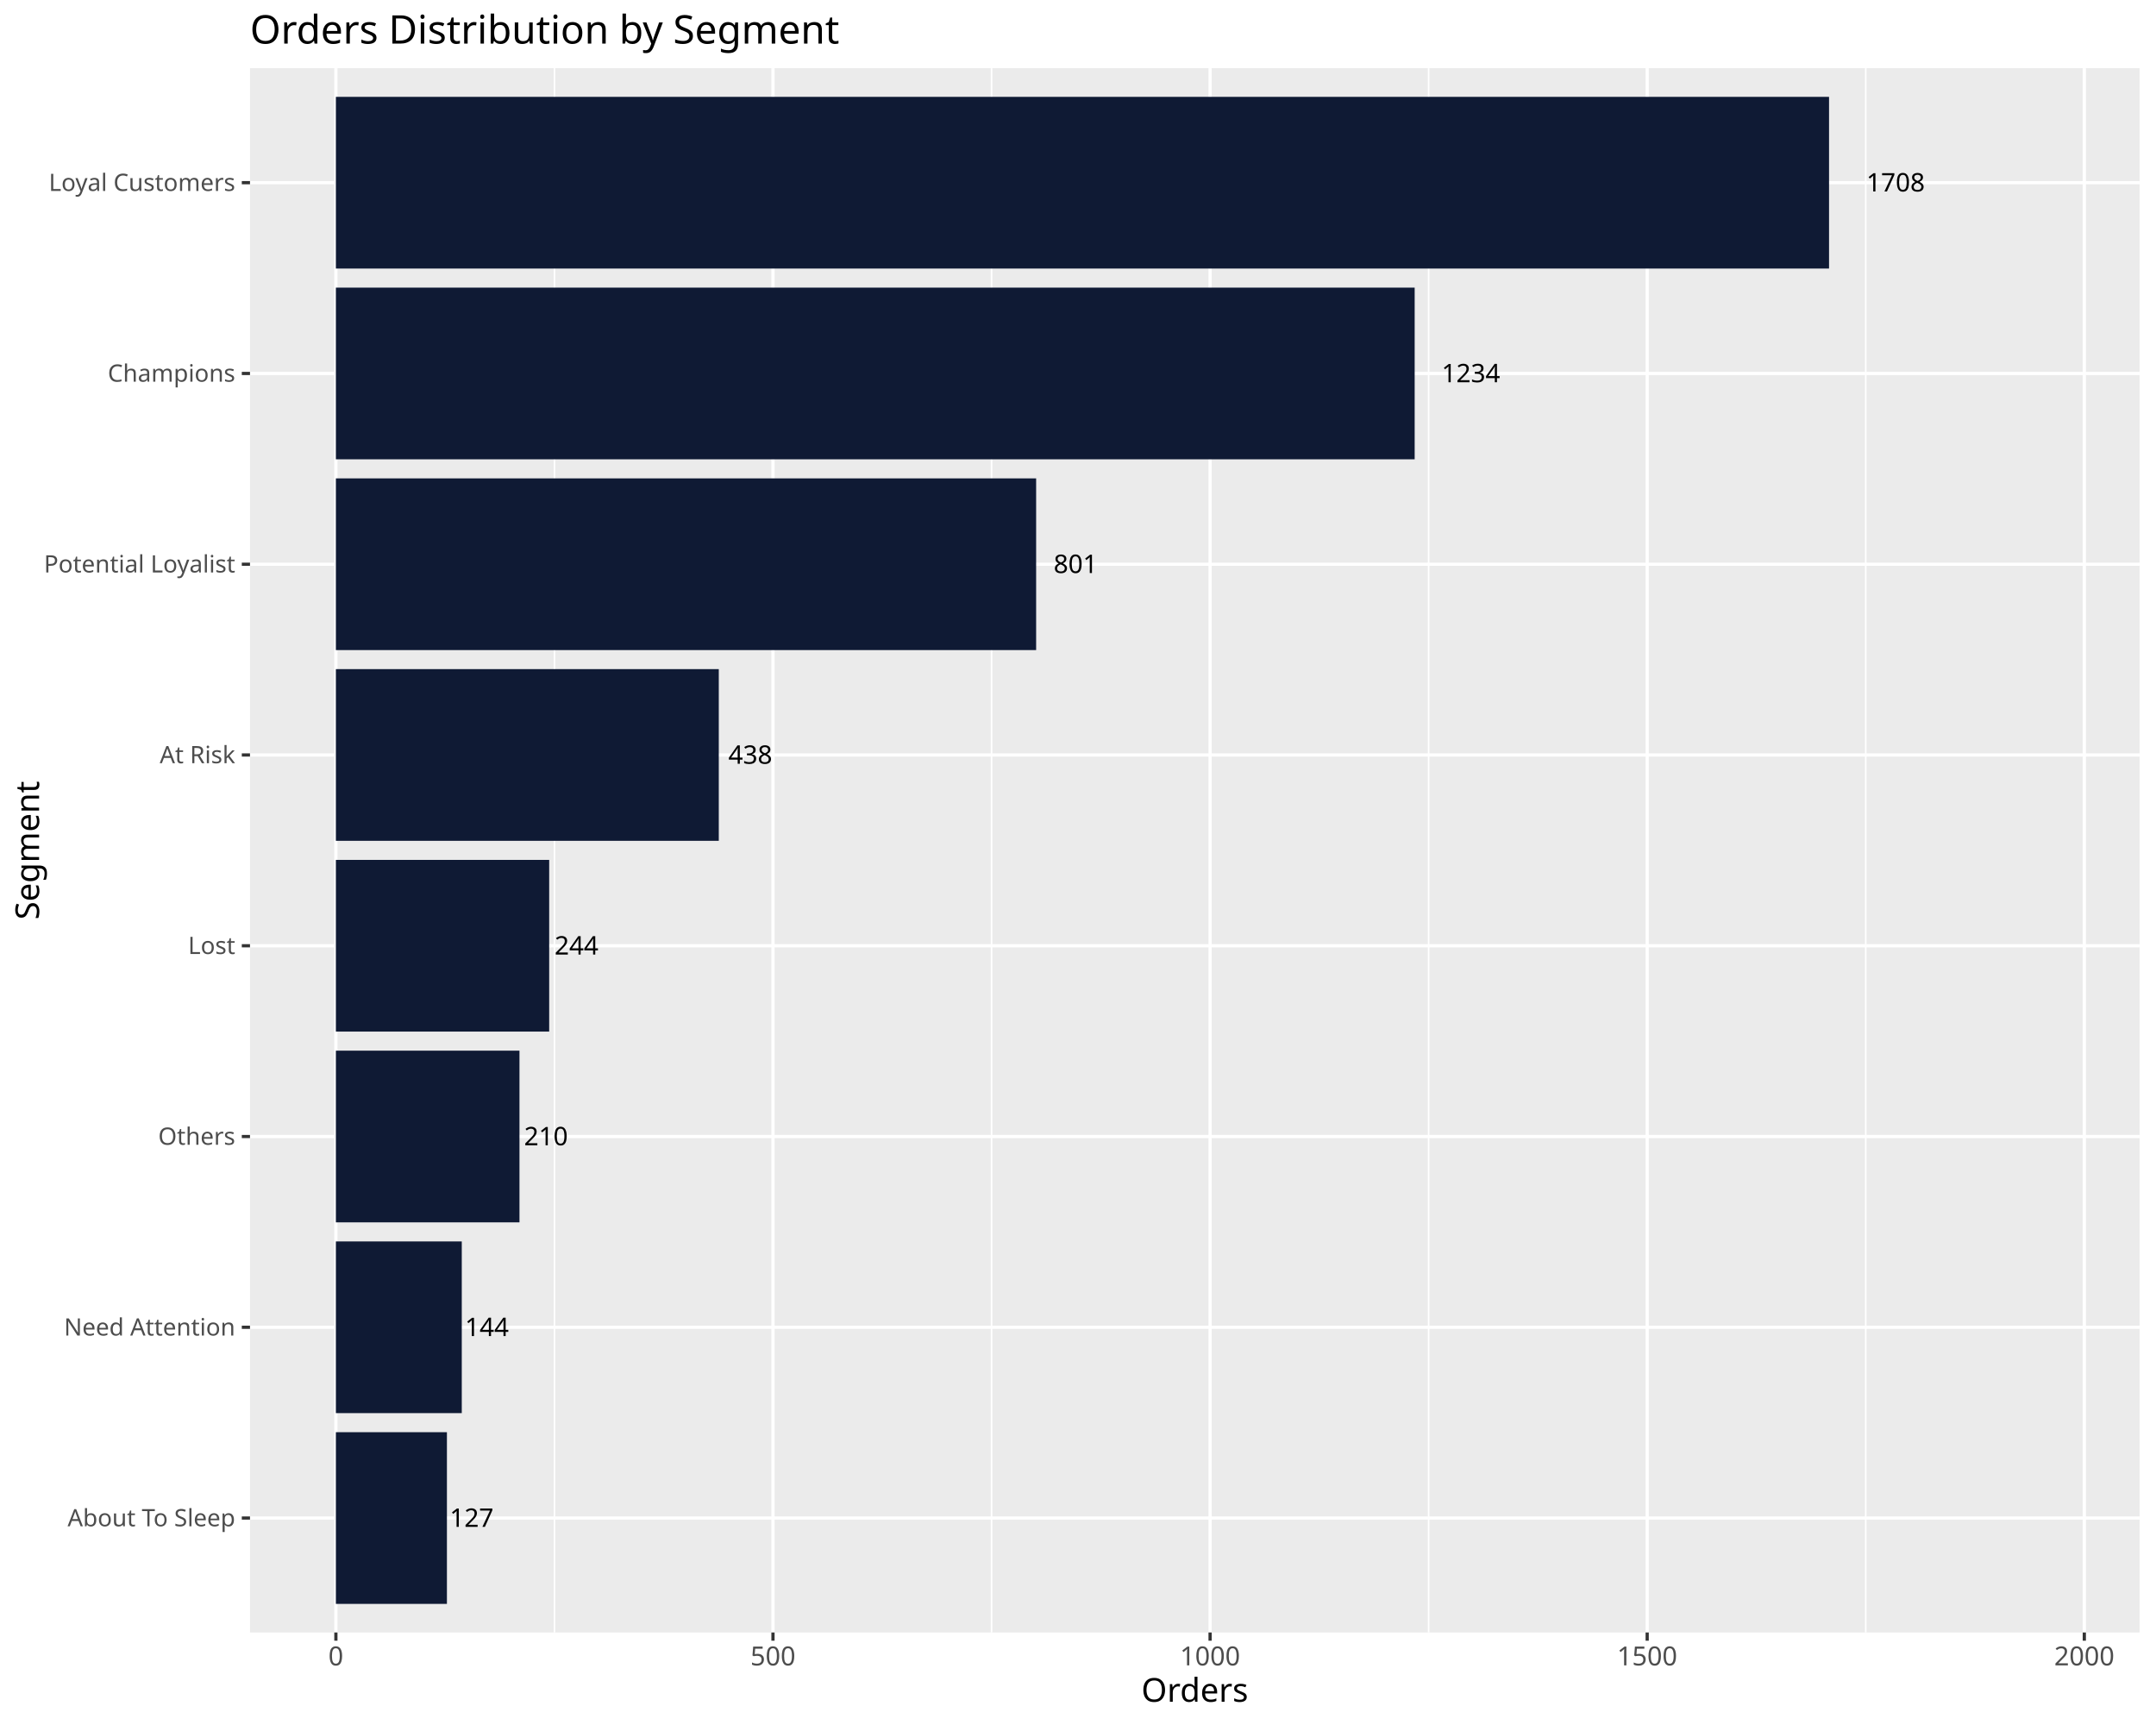
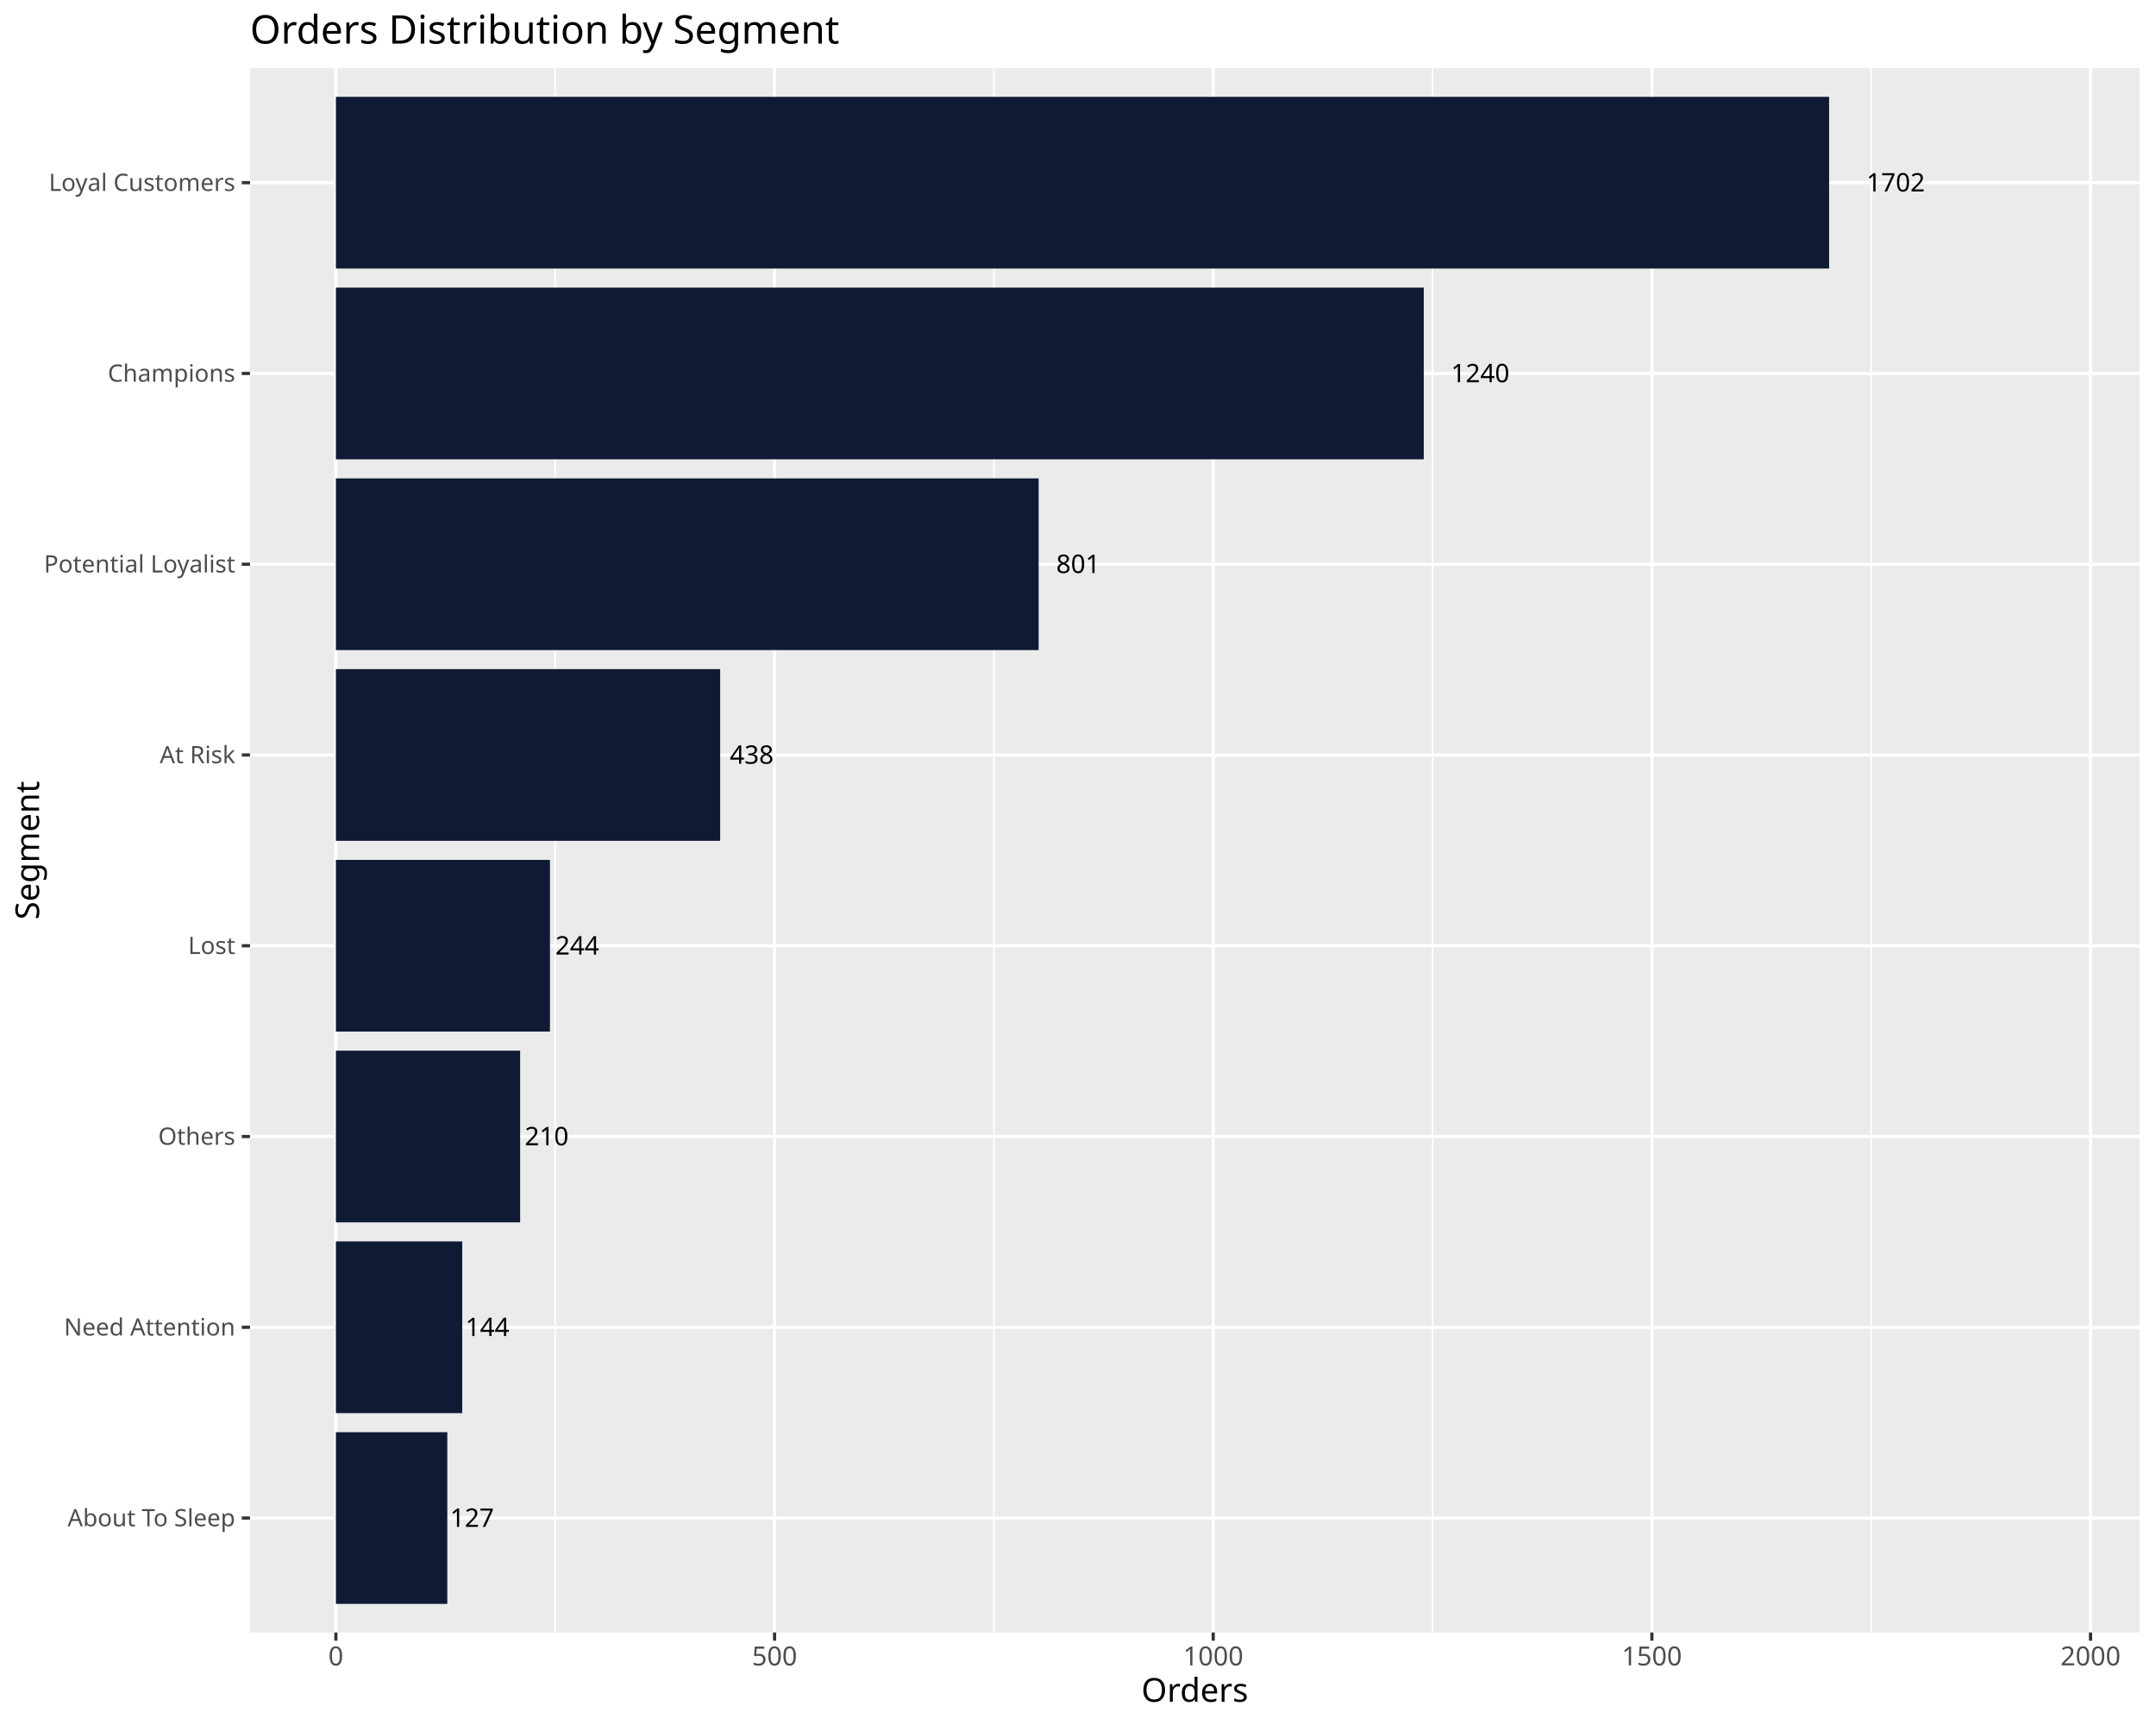
<svg xmlns="http://www.w3.org/2000/svg" class="svglite" data-engine-version="2.0" width="720.00pt" height="576.00pt" viewBox="0 0 720.00 576.00">
  <defs>
    <style type="text/css">
    .svglite line, .svglite polyline, .svglite polygon, .svglite path, .svglite rect, .svglite circle {
      fill: none;
      stroke: #000000;
      stroke-linecap: round;
      stroke-linejoin: round;
      stroke-miterlimit: 10.00;
    }
  </style>
  </defs>
  <rect width="100%" height="100%" style="stroke: none; fill: #FFFFFF;" />
  <defs>
    <clipPath id="cpMC4wMHw3MjAuMDB8MC4wMHw1NzYuMDA=">
      <rect x="0.00" y="0.00" width="720.00" height="576.00" />
    </clipPath>
  </defs>
  <g clip-path="url(#cpMC4wMHw3MjAuMDB8MC4wMHw1NzYuMDA=)">
    <rect x="0.00" y="0.00" width="720.00" height="576.00" style="stroke-width: 1.07; stroke: #FFFFFF; fill: #FFFFFF;" />
  </g>
  <defs>
    <clipPath id="cpODMuNDl8NzE0LjUyfDIyLjc4fDU0NS4xMQ==">
      <rect x="83.49" y="22.78" width="631.03" height="522.33" />
    </clipPath>
  </defs>
  <g clip-path="url(#cpODMuNDl8NzE0LjUyfDIyLjc4fDU0NS4xMQ==)">
    <rect x="83.49" y="22.78" width="631.03" height="522.33" style="stroke-width: 1.07; stroke: none; fill: #EBEBEB;" />
-     <polyline points="185.16,545.11 185.16,22.78 " style="stroke-width: 0.53; stroke: #FFFFFF; stroke-linecap: butt;" />
-     <polyline points="331.13,545.11 331.13,22.78 " style="stroke-width: 0.53; stroke: #FFFFFF; stroke-linecap: butt;" />
-     <polyline points="477.10,545.11 477.10,22.78 " style="stroke-width: 0.53; stroke: #FFFFFF; stroke-linecap: butt;" />
-     <polyline points="623.07,545.11 623.07,22.78 " style="stroke-width: 0.53; stroke: #FFFFFF; stroke-linecap: butt;" />
+     <polyline points="185.42,545.11 185.42,22.78 " style="stroke-width: 0.53; stroke: #FFFFFF; stroke-linecap: butt;" />
+     <polyline points="331.91,545.11 331.91,22.78 " style="stroke-width: 0.53; stroke: #FFFFFF; stroke-linecap: butt;" />
+     <polyline points="478.40,545.11 478.40,22.78 " style="stroke-width: 0.53; stroke: #FFFFFF; stroke-linecap: butt;" />
+     <polyline points="624.90,545.11 624.90,22.78 " style="stroke-width: 0.53; stroke: #FFFFFF; stroke-linecap: butt;" />
    <polyline points="83.49,506.89 714.52,506.89 " style="stroke-width: 1.07; stroke: #FFFFFF; stroke-linecap: butt;" />
    <polyline points="83.49,443.19 714.52,443.19 " style="stroke-width: 1.07; stroke: #FFFFFF; stroke-linecap: butt;" />
    <polyline points="83.49,379.50 714.52,379.50 " style="stroke-width: 1.07; stroke: #FFFFFF; stroke-linecap: butt;" />
    <polyline points="83.49,315.80 714.52,315.80 " style="stroke-width: 1.07; stroke: #FFFFFF; stroke-linecap: butt;" />
    <polyline points="83.49,252.10 714.52,252.10 " style="stroke-width: 1.07; stroke: #FFFFFF; stroke-linecap: butt;" />
    <polyline points="83.49,188.40 714.52,188.40 " style="stroke-width: 1.07; stroke: #FFFFFF; stroke-linecap: butt;" />
    <polyline points="83.49,124.70 714.52,124.70 " style="stroke-width: 1.07; stroke: #FFFFFF; stroke-linecap: butt;" />
    <polyline points="83.49,61.00 714.52,61.00 " style="stroke-width: 1.07; stroke: #FFFFFF; stroke-linecap: butt;" />
    <polyline points="112.17,545.11 112.17,22.78 " style="stroke-width: 1.07; stroke: #FFFFFF; stroke-linecap: butt;" />
-     <polyline points="258.14,545.11 258.14,22.78 " style="stroke-width: 1.07; stroke: #FFFFFF; stroke-linecap: butt;" />
-     <polyline points="404.11,545.11 404.11,22.78 " style="stroke-width: 1.07; stroke: #FFFFFF; stroke-linecap: butt;" />
-     <polyline points="550.08,545.11 550.08,22.78 " style="stroke-width: 1.07; stroke: #FFFFFF; stroke-linecap: butt;" />
-     <polyline points="696.06,545.11 696.06,22.78 " style="stroke-width: 1.07; stroke: #FFFFFF; stroke-linecap: butt;" />
-     <rect x="112.17" y="478.23" width="37.08" height="57.33" style="stroke-width: 1.07; stroke: none; stroke-linecap: butt; stroke-linejoin: miter; fill: #0F1A34;" />
-     <rect x="112.17" y="223.43" width="127.87" height="57.33" style="stroke-width: 1.07; stroke: none; stroke-linecap: butt; stroke-linejoin: miter; fill: #0F1A34;" />
-     <rect x="112.17" y="96.04" width="360.26" height="57.33" style="stroke-width: 1.07; stroke: none; stroke-linecap: butt; stroke-linejoin: miter; fill: #0F1A34;" />
-     <rect x="112.17" y="287.13" width="71.23" height="57.33" style="stroke-width: 1.07; stroke: none; stroke-linecap: butt; stroke-linejoin: miter; fill: #0F1A34;" />
-     <rect x="112.17" y="32.34" width="498.64" height="57.33" style="stroke-width: 1.07; stroke: none; stroke-linecap: butt; stroke-linejoin: miter; fill: #0F1A34;" />
-     <rect x="112.17" y="414.53" width="42.04" height="57.33" style="stroke-width: 1.07; stroke: none; stroke-linecap: butt; stroke-linejoin: miter; fill: #0F1A34;" />
-     <rect x="112.17" y="350.83" width="61.31" height="57.33" style="stroke-width: 1.07; stroke: none; stroke-linecap: butt; stroke-linejoin: miter; fill: #0F1A34;" />
-     <rect x="112.17" y="159.74" width="233.85" height="57.33" style="stroke-width: 1.07; stroke: none; stroke-linecap: butt; stroke-linejoin: miter; fill: #0F1A34;" />
-     <text x="150.18" y="509.83" style="font-size: 8.54px; font-family: sans;" textLength="14.24px" lengthAdjust="spacingAndGlyphs">127</text>
-     <text x="243.24" y="255.04" style="font-size: 8.54px; font-family: sans;" textLength="14.24px" lengthAdjust="spacingAndGlyphs">438</text>
-     <text x="481.43" y="127.64" style="font-size: 8.54px; font-family: sans;" textLength="18.99px" lengthAdjust="spacingAndGlyphs">1234</text>
-     <text x="185.19" y="318.73" style="font-size: 8.54px; font-family: sans;" textLength="14.24px" lengthAdjust="spacingAndGlyphs">244</text>
-     <text x="623.27" y="63.94" style="font-size: 8.54px; font-family: sans;" textLength="18.99px" lengthAdjust="spacingAndGlyphs">1708</text>
-     <text x="155.26" y="446.13" style="font-size: 8.54px; font-family: sans;" textLength="14.24px" lengthAdjust="spacingAndGlyphs">144</text>
-     <text x="175.01" y="382.43" style="font-size: 8.54px; font-family: sans;" textLength="14.24px" lengthAdjust="spacingAndGlyphs">210</text>
-     <text x="351.86" y="191.34" style="font-size: 8.54px; font-family: sans;" textLength="14.24px" lengthAdjust="spacingAndGlyphs">801</text>
+     <polyline points="258.67,545.11 258.67,22.78 " style="stroke-width: 1.07; stroke: #FFFFFF; stroke-linecap: butt;" />
+     <polyline points="405.16,545.11 405.16,22.78 " style="stroke-width: 1.07; stroke: #FFFFFF; stroke-linecap: butt;" />
+     <polyline points="551.65,545.11 551.65,22.78 " style="stroke-width: 1.07; stroke: #FFFFFF; stroke-linecap: butt;" />
+     <polyline points="698.14,545.11 698.14,22.78 " style="stroke-width: 1.07; stroke: #FFFFFF; stroke-linecap: butt;" />
+     <rect x="112.17" y="478.23" width="37.21" height="57.33" style="stroke-width: 1.07; stroke: none; stroke-linecap: butt; stroke-linejoin: miter; fill: #0F1A34;" />
+     <rect x="112.17" y="223.43" width="128.33" height="57.33" style="stroke-width: 1.07; stroke: none; stroke-linecap: butt; stroke-linejoin: miter; fill: #0F1A34;" />
+     <rect x="112.17" y="96.04" width="363.30" height="57.33" style="stroke-width: 1.07; stroke: none; stroke-linecap: butt; stroke-linejoin: miter; fill: #0F1A34;" />
+     <rect x="112.17" y="287.13" width="71.49" height="57.33" style="stroke-width: 1.07; stroke: none; stroke-linecap: butt; stroke-linejoin: miter; fill: #0F1A34;" />
+     <rect x="112.17" y="32.34" width="498.66" height="57.33" style="stroke-width: 1.07; stroke: none; stroke-linecap: butt; stroke-linejoin: miter; fill: #0F1A34;" />
+     <rect x="112.17" y="414.53" width="42.19" height="57.33" style="stroke-width: 1.07; stroke: none; stroke-linecap: butt; stroke-linejoin: miter; fill: #0F1A34;" />
+     <rect x="112.17" y="350.83" width="61.53" height="57.33" style="stroke-width: 1.07; stroke: none; stroke-linecap: butt; stroke-linejoin: miter; fill: #0F1A34;" />
+     <rect x="112.17" y="159.74" width="234.68" height="57.33" style="stroke-width: 1.07; stroke: none; stroke-linecap: butt; stroke-linejoin: miter; fill: #0F1A34;" />
+     <text x="150.31" y="509.83" style="font-size: 8.54px; font-family: sans;" textLength="14.24px" lengthAdjust="spacingAndGlyphs">127</text>
+     <text x="243.71" y="255.04" style="font-size: 8.54px; font-family: sans;" textLength="14.24px" lengthAdjust="spacingAndGlyphs">438</text>
+     <text x="484.56" y="127.64" style="font-size: 8.54px; font-family: sans;" textLength="18.99px" lengthAdjust="spacingAndGlyphs">1240</text>
+     <text x="185.45" y="318.73" style="font-size: 8.54px; font-family: sans;" textLength="14.24px" lengthAdjust="spacingAndGlyphs">244</text>
+     <text x="623.30" y="63.94" style="font-size: 8.54px; font-family: sans;" textLength="18.99px" lengthAdjust="spacingAndGlyphs">1702</text>
+     <text x="155.42" y="446.13" style="font-size: 8.54px; font-family: sans;" textLength="14.24px" lengthAdjust="spacingAndGlyphs">144</text>
+     <text x="175.24" y="382.43" style="font-size: 8.54px; font-family: sans;" textLength="14.24px" lengthAdjust="spacingAndGlyphs">210</text>
+     <text x="352.72" y="191.34" style="font-size: 8.54px; font-family: sans;" textLength="14.24px" lengthAdjust="spacingAndGlyphs">801</text>
  </g>
  <g clip-path="url(#cpMC4wMHw3MjAuMDB8MC4wMHw1NzYuMDA=)">
    <text x="78.56" y="509.65" text-anchor="end" style="font-size: 8.00px; fill: #4D4D4D; font-family: sans;" textLength="55.15px" lengthAdjust="spacingAndGlyphs">About To Sleep</text>
    <text x="78.56" y="445.95" text-anchor="end" style="font-size: 8.00px; fill: #4D4D4D; font-family: sans;" textLength="52.93px" lengthAdjust="spacingAndGlyphs">Need Attention</text>
    <text x="78.56" y="382.25" text-anchor="end" style="font-size: 8.00px; fill: #4D4D4D; font-family: sans;" textLength="24.01px" lengthAdjust="spacingAndGlyphs">Others</text>
    <text x="78.56" y="318.55" text-anchor="end" style="font-size: 8.00px; fill: #4D4D4D; font-family: sans;" textLength="15.12px" lengthAdjust="spacingAndGlyphs">Lost</text>
    <text x="78.56" y="254.85" text-anchor="end" style="font-size: 8.00px; fill: #4D4D4D; font-family: sans;" textLength="25.34px" lengthAdjust="spacingAndGlyphs">At Risk</text>
    <text x="78.56" y="191.15" text-anchor="end" style="font-size: 8.00px; fill: #4D4D4D; font-family: sans;" textLength="60.48px" lengthAdjust="spacingAndGlyphs">Potential Loyalist</text>
    <text x="78.56" y="127.45" text-anchor="end" style="font-size: 8.00px; fill: #4D4D4D; font-family: sans;" textLength="40.47px" lengthAdjust="spacingAndGlyphs">Champions</text>
    <text x="78.56" y="63.76" text-anchor="end" style="font-size: 8.00px; fill: #4D4D4D; font-family: sans;" textLength="60.04px" lengthAdjust="spacingAndGlyphs">Loyal Customers</text>
    <polyline points="80.75,506.89 83.49,506.89 " style="stroke-width: 1.07; stroke: #333333; stroke-linecap: butt;" />
    <polyline points="80.75,443.19 83.49,443.19 " style="stroke-width: 1.07; stroke: #333333; stroke-linecap: butt;" />
    <polyline points="80.75,379.50 83.49,379.50 " style="stroke-width: 1.07; stroke: #333333; stroke-linecap: butt;" />
    <polyline points="80.75,315.80 83.49,315.80 " style="stroke-width: 1.07; stroke: #333333; stroke-linecap: butt;" />
    <polyline points="80.75,252.10 83.49,252.10 " style="stroke-width: 1.07; stroke: #333333; stroke-linecap: butt;" />
    <polyline points="80.75,188.40 83.49,188.40 " style="stroke-width: 1.07; stroke: #333333; stroke-linecap: butt;" />
    <polyline points="80.75,124.70 83.49,124.70 " style="stroke-width: 1.07; stroke: #333333; stroke-linecap: butt;" />
    <polyline points="80.75,61.00 83.49,61.00 " style="stroke-width: 1.07; stroke: #333333; stroke-linecap: butt;" />
    <polyline points="112.17,547.85 112.17,545.11 " style="stroke-width: 1.07; stroke: #333333; stroke-linecap: butt;" />
-     <polyline points="258.14,547.85 258.14,545.11 " style="stroke-width: 1.07; stroke: #333333; stroke-linecap: butt;" />
-     <polyline points="404.11,547.85 404.11,545.11 " style="stroke-width: 1.07; stroke: #333333; stroke-linecap: butt;" />
-     <polyline points="550.08,547.85 550.08,545.11 " style="stroke-width: 1.07; stroke: #333333; stroke-linecap: butt;" />
-     <polyline points="696.06,547.85 696.06,545.11 " style="stroke-width: 1.07; stroke: #333333; stroke-linecap: butt;" />
+     <polyline points="258.67,547.85 258.67,545.11 " style="stroke-width: 1.07; stroke: #333333; stroke-linecap: butt;" />
+     <polyline points="405.16,547.85 405.16,545.11 " style="stroke-width: 1.07; stroke: #333333; stroke-linecap: butt;" />
+     <polyline points="551.65,547.85 551.65,545.11 " style="stroke-width: 1.07; stroke: #333333; stroke-linecap: butt;" />
+     <polyline points="698.14,547.85 698.14,545.11 " style="stroke-width: 1.07; stroke: #333333; stroke-linecap: butt;" />
    <text x="112.17" y="556.10" text-anchor="middle" style="font-size: 8.80px; fill: #4D4D4D; font-family: sans;" textLength="4.89px" lengthAdjust="spacingAndGlyphs">0</text>
-     <text x="258.14" y="556.10" text-anchor="middle" style="font-size: 8.80px; fill: #4D4D4D; font-family: sans;" textLength="14.68px" lengthAdjust="spacingAndGlyphs">500</text>
-     <text x="404.11" y="556.10" text-anchor="middle" style="font-size: 8.80px; fill: #4D4D4D; font-family: sans;" textLength="19.58px" lengthAdjust="spacingAndGlyphs">1000</text>
-     <text x="550.08" y="556.10" text-anchor="middle" style="font-size: 8.80px; fill: #4D4D4D; font-family: sans;" textLength="19.58px" lengthAdjust="spacingAndGlyphs">1500</text>
-     <text x="696.06" y="556.10" text-anchor="middle" style="font-size: 8.80px; fill: #4D4D4D; font-family: sans;" textLength="19.58px" lengthAdjust="spacingAndGlyphs">2000</text>
+     <text x="258.67" y="556.10" text-anchor="middle" style="font-size: 8.80px; fill: #4D4D4D; font-family: sans;" textLength="14.68px" lengthAdjust="spacingAndGlyphs">500</text>
+     <text x="405.16" y="556.10" text-anchor="middle" style="font-size: 8.80px; fill: #4D4D4D; font-family: sans;" textLength="19.58px" lengthAdjust="spacingAndGlyphs">1000</text>
+     <text x="551.65" y="556.10" text-anchor="middle" style="font-size: 8.80px; fill: #4D4D4D; font-family: sans;" textLength="19.58px" lengthAdjust="spacingAndGlyphs">1500</text>
+     <text x="698.14" y="556.10" text-anchor="middle" style="font-size: 8.80px; fill: #4D4D4D; font-family: sans;" textLength="19.58px" lengthAdjust="spacingAndGlyphs">2000</text>
    <text x="399.00" y="568.24" text-anchor="middle" style="font-size: 11.00px; font-family: sans;" textLength="33.63px" lengthAdjust="spacingAndGlyphs">Orders</text>
    <text transform="translate(13.05,283.95) rotate(-90)" text-anchor="middle" style="font-size: 11.00px; font-family: sans;" textLength="44.04px" lengthAdjust="spacingAndGlyphs">Segment</text>
    <text x="83.49" y="14.56" style="font-size: 13.20px; font-family: sans;" textLength="187.84px" lengthAdjust="spacingAndGlyphs">Orders  Distribution by Segment</text>
  </g>
</svg>
